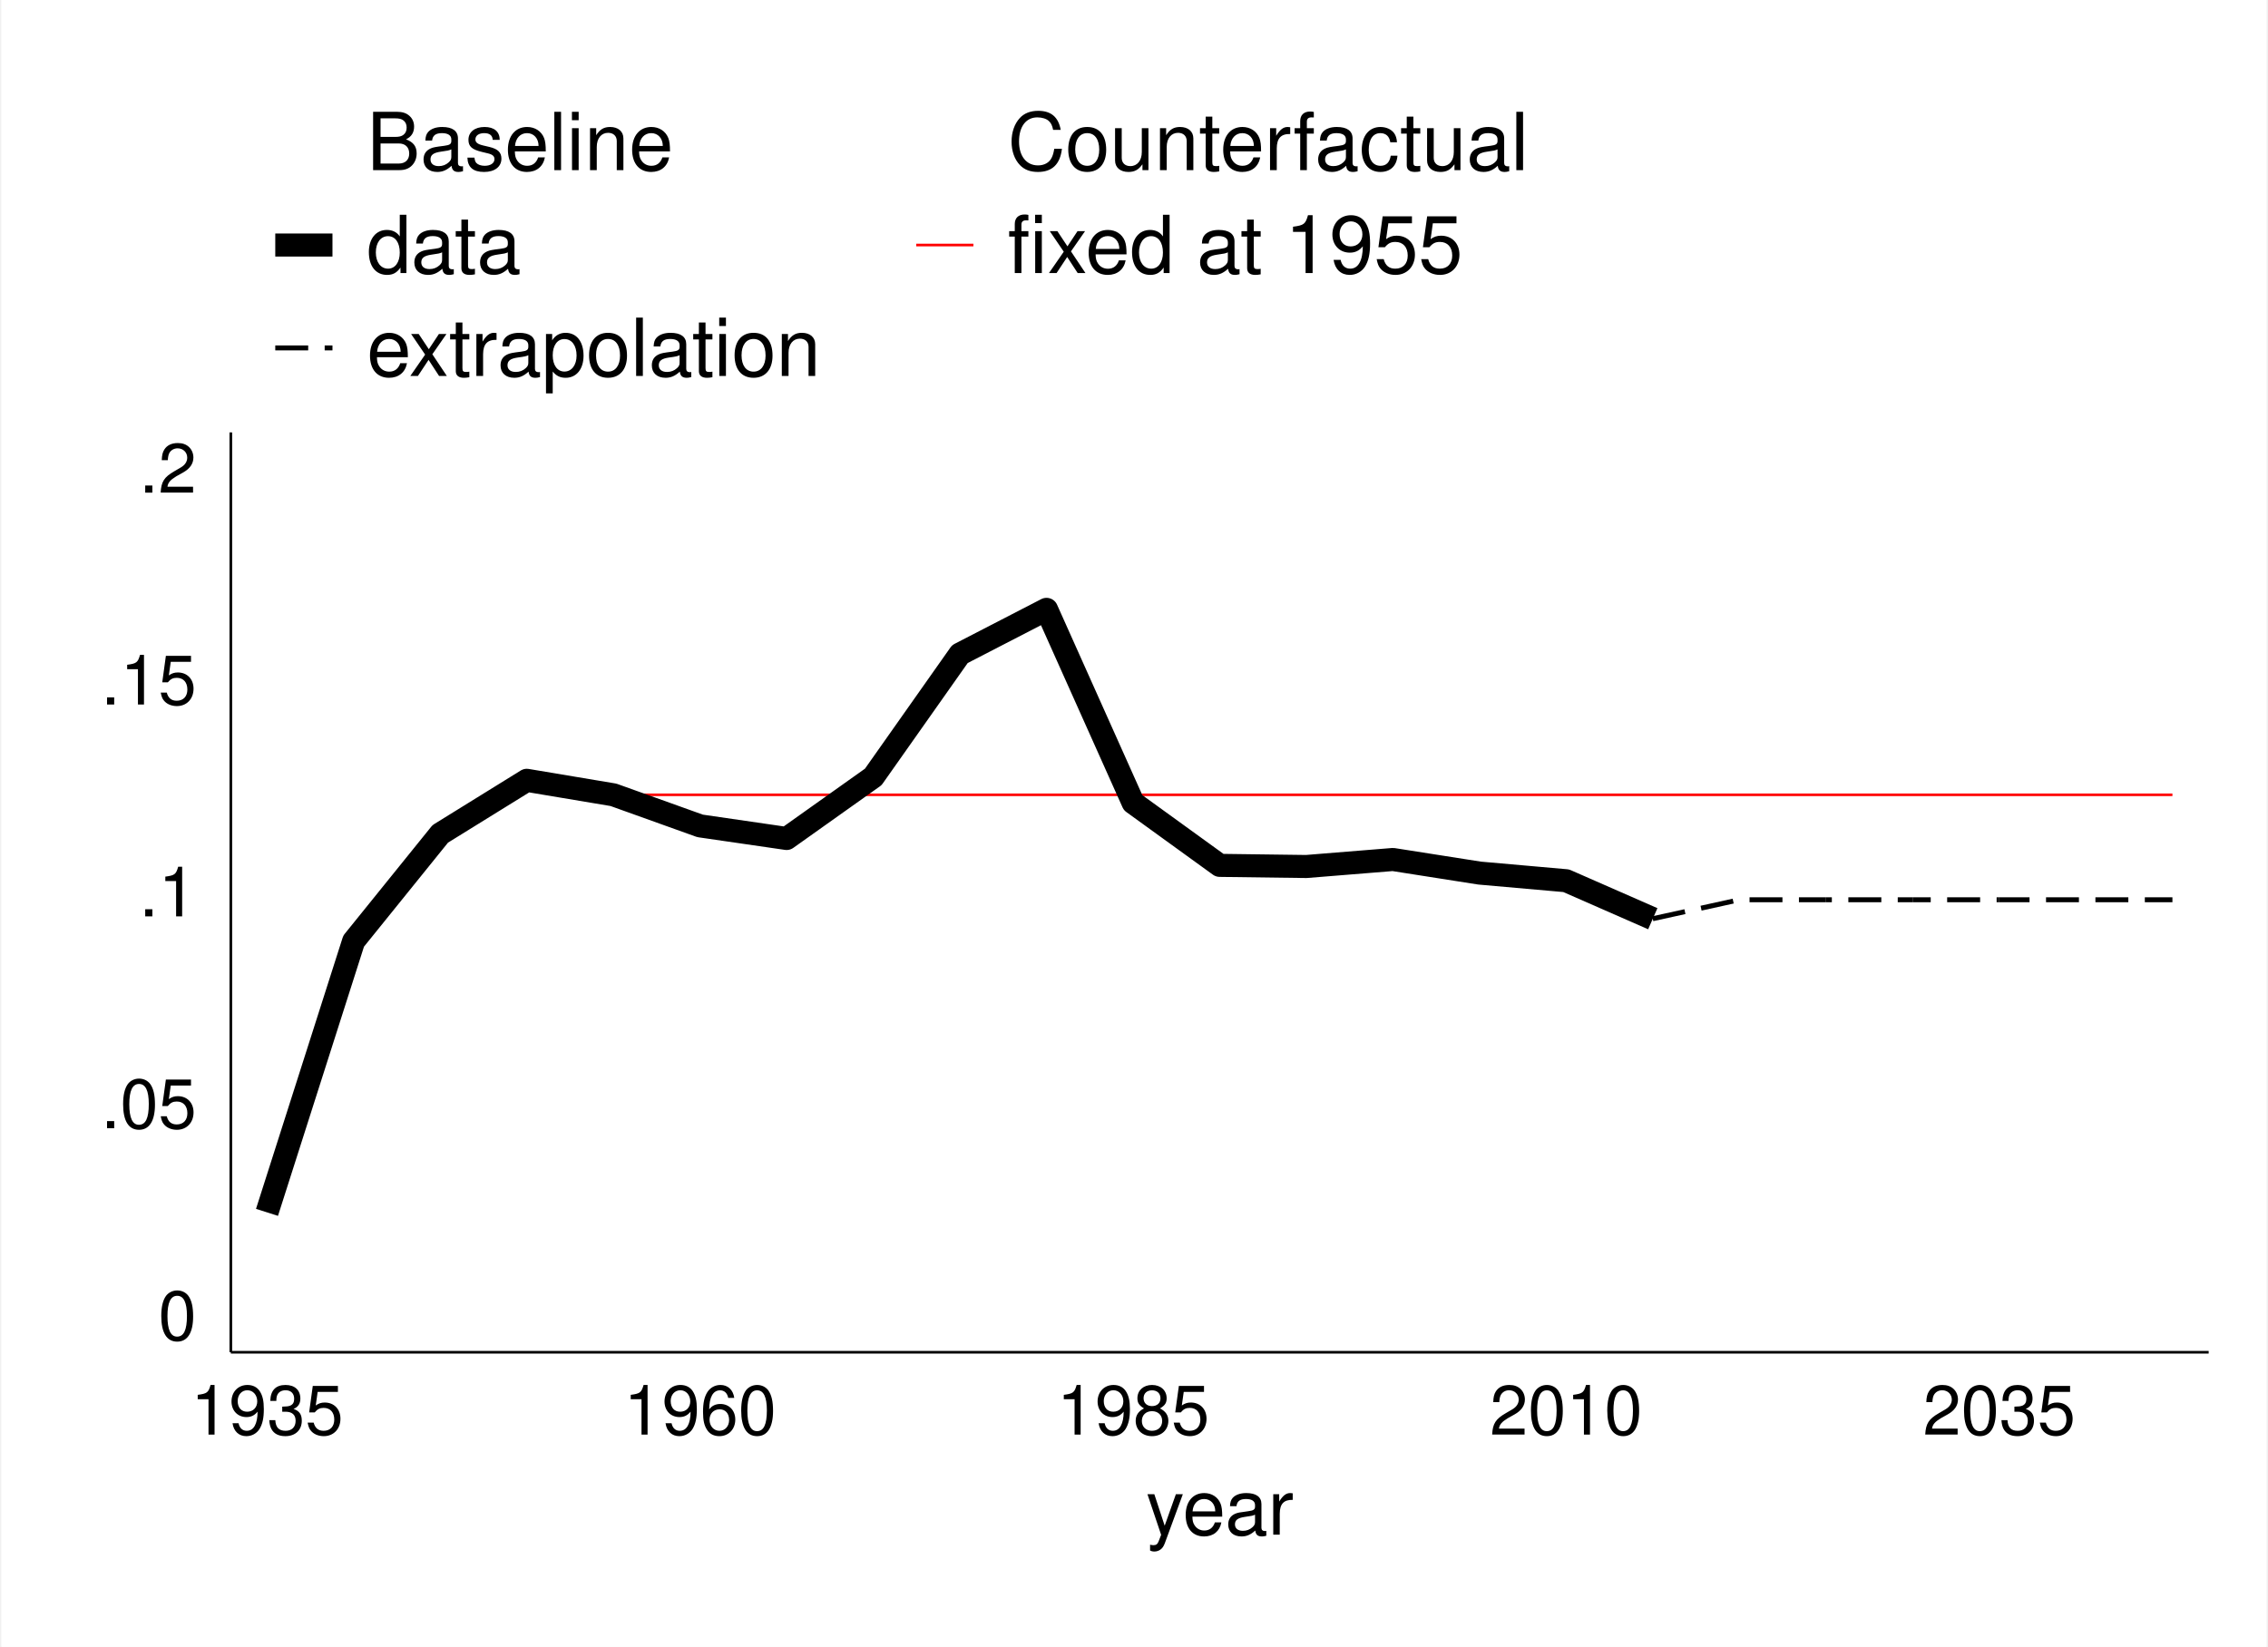
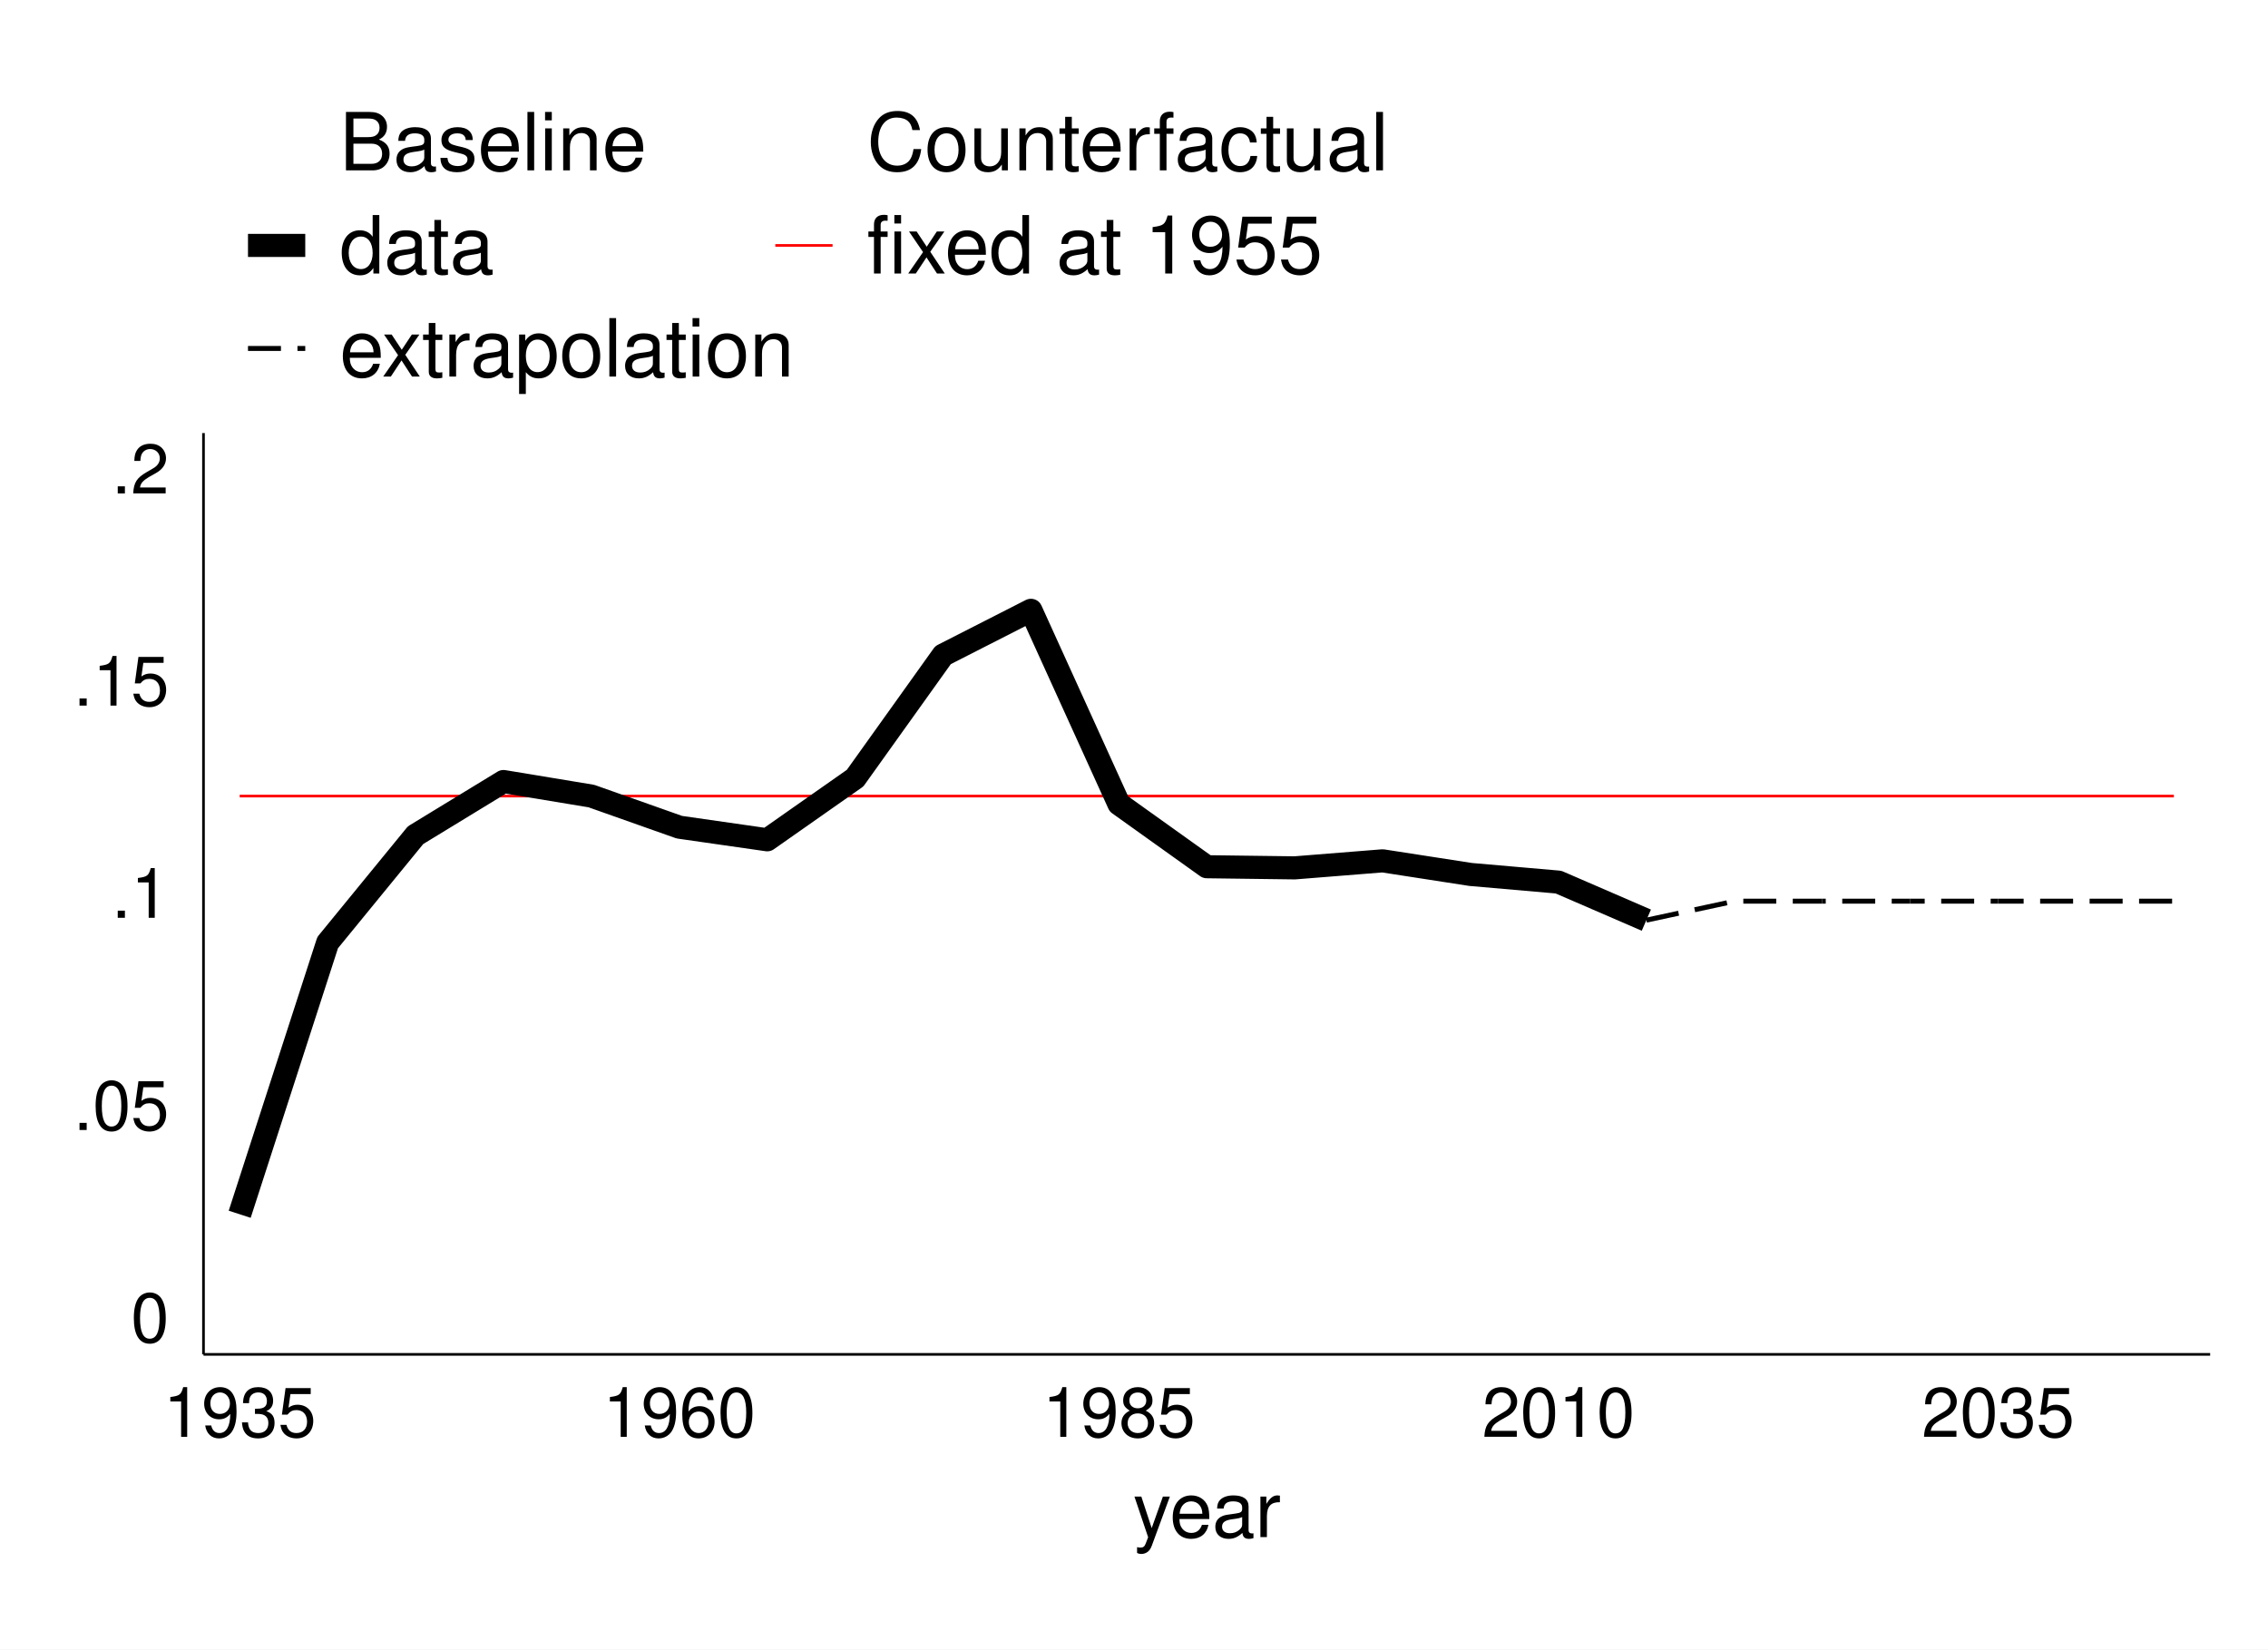
- <svg xmlns="http://www.w3.org/2000/svg" version="1.1" width="3.58in" height="2.60in" viewBox="0 0 2574 1872">
+ <svg xmlns="http://www.w3.org/2000/svg" version="1.1" width="3.575in" height="2.600in" viewBox="0 0 2574 1872">
  <rect x="0" y="0" width="2574" height="1872" style="fill:#FFFFFF;stroke:none" />
  <rect x="0.00" y="0.00" width="2573.92" height="1872.00" style="fill:#FFFFFF" />
  <rect x="1.50" y="1.50" width="2570.92" height="1869.00" style="fill:none;stroke:#FFFFFF;stroke-width:3.00" />
-   <rect x="260.54" y="491.57" width="2247.83" height="1045.72" style="fill:#FFFFFF" />
-   <rect x="262.04" y="493.07" width="2244.83" height="1042.72" style="fill:none;stroke:#FFFFFF;stroke-width:3.00" />
-   <path d=" M695.38 903.58 L793.84 903.58 L892.21 903.58 L990.67 903.58 L1089.12 903.58 L1187.58 903.58 L1285.95 903.58 L1384.41 903.58 L1482.87 903.58 L1581.32 903.58 L1679.70 903.58 L1778.15 903.58 L1876.61 903.58 L1974.98 903.58 L2073.44 903.58 L2171.89 903.58 L2270.35 903.58 L2368.72 903.58 L2467.18 903.58" stroke-linejoin="round" style="fill:none;stroke:#FF0000;stroke-width:3.00" />
-   <path d=" M301.64 1378.26 L400.10 1069.93 L498.55 947.99 L596.93 887.09 L695.38 903.58 L793.84 938.90 L892.21 953.21 L990.67 883.23 L1089.12 743.59 L1187.58 692.75 L1285.95 912.51 L1384.41 983.78 L1482.87 985.07 L1581.32 977.10 L1679.70 992.55 L1778.15 1001.24 L1876.61 1044.43" stroke-linejoin="round" style="fill:none;stroke:#000000;stroke-width:26.21" />
-   <line x1="1876.61" y1="1044.43" x2="1913.13" y2="1036.39" style="stroke:#000000;stroke-width:5.62" />
-   <line x1="1931.47" y1="1032.45" x2="1967.98" y2="1024.40" style="stroke:#000000;stroke-width:5.62" />
-   <line x1="1986.56" y1="1022.88" x2="2023.97" y2="1022.88" style="stroke:#000000;stroke-width:5.62" />
-   <line x1="2042.71" y1="1022.88" x2="2073.44" y2="1022.88" style="stroke:#000000;stroke-width:5.62" />
-   <line x1="2073.44" y1="1022.88" x2="2080.11" y2="1022.88" style="stroke:#000000;stroke-width:5.62" />
-   <line x1="2098.86" y1="1022.88" x2="2136.34" y2="1022.88" style="stroke:#000000;stroke-width:5.62" />
-   <line x1="2155.00" y1="1022.88" x2="2171.89" y2="1022.88" style="stroke:#000000;stroke-width:5.62" />
-   <line x1="2171.89" y1="1022.88" x2="2192.48" y2="1022.88" style="stroke:#000000;stroke-width:5.62" />
-   <line x1="2211.15" y1="1022.88" x2="2248.63" y2="1022.88" style="stroke:#000000;stroke-width:5.62" />
-   <line x1="2267.37" y1="1022.88" x2="2270.35" y2="1022.88" style="stroke:#000000;stroke-width:5.62" />
-   <line x1="2270.35" y1="1022.88" x2="2304.78" y2="1022.88" style="stroke:#000000;stroke-width:5.62" />
-   <line x1="2323.52" y1="1022.88" x2="2360.92" y2="1022.88" style="stroke:#000000;stroke-width:5.62" />
-   <line x1="2379.66" y1="1022.88" x2="2417.07" y2="1022.88" style="stroke:#000000;stroke-width:5.62" />
-   <line x1="2435.81" y1="1022.88" x2="2467.18" y2="1022.88" style="stroke:#000000;stroke-width:5.62" />
+   <rect x="230.94" y="491.57" width="2277.43" height="1045.72" style="fill:#FFFFFF" />
+   <rect x="232.44" y="493.07" width="2274.43" height="1042.72" style="fill:none;stroke:#FFFFFF;stroke-opacity:0.00;stroke-width:3.00" />
+   <path d=" M272.04 903.58 L371.86 903.58 L471.61 903.58 L571.43 903.58 L671.17 903.58 L770.99 903.58 L870.74 903.58 L970.48 903.58 L1070.30 903.58 L1170.04 903.58 L1269.87 903.58 L1369.61 903.58 L1469.43 903.58 L1569.17 903.58 L1669.00 903.58 L1768.74 903.58 L1868.48 903.58 L1968.31 903.58 L2068.05 903.58 L2167.87 903.58 L2267.61 903.58 L2367.44 903.58 L2467.18 903.58" stroke-linejoin="round" style="fill:none;stroke:#FF0000;stroke-width:3.00" />
+   <path d=" M272.04 1378.26 L371.86 1069.93 L471.61 947.99 L571.43 887.09 L671.17 903.58 L770.99 938.90 L870.74 953.21 L970.48 883.23 L1070.30 743.59 L1170.04 692.75 L1269.87 912.51 L1369.61 983.78 L1469.43 985.07 L1569.17 977.10 L1669.00 992.55 L1768.74 1001.24 L1868.48 1044.43" stroke-linejoin="round" style="fill:none;stroke:#000000;stroke-width:26.21" />
+   <line x1="1868.48" y1="1044.43" x2="1905.08" y2="1036.55" style="stroke:#000000;stroke-width:5.62" />
+   <line x1="1923.34" y1="1032.61" x2="1959.94" y2="1024.73" style="stroke:#000000;stroke-width:5.62" />
+   <line x1="1978.52" y1="1022.88" x2="2015.92" y2="1022.88" style="stroke:#000000;stroke-width:5.62" />
+   <line x1="2034.67" y1="1022.88" x2="2068.05" y2="1022.88" style="stroke:#000000;stroke-width:5.62" />
+   <line x1="2068.05" y1="1022.88" x2="2072.07" y2="1022.88" style="stroke:#000000;stroke-width:5.62" />
+   <line x1="2090.81" y1="1022.88" x2="2128.22" y2="1022.88" style="stroke:#000000;stroke-width:5.62" />
+   <line x1="2146.96" y1="1022.88" x2="2167.87" y2="1022.88" style="stroke:#000000;stroke-width:5.62" />
+   <line x1="2167.87" y1="1022.88" x2="2184.36" y2="1022.88" style="stroke:#000000;stroke-width:5.62" />
+   <line x1="2203.10" y1="1022.88" x2="2240.51" y2="1022.88" style="stroke:#000000;stroke-width:5.62" />
+   <line x1="2259.25" y1="1022.88" x2="2267.61" y2="1022.88" style="stroke:#000000;stroke-width:5.62" />
+   <line x1="2267.61" y1="1022.88" x2="2296.65" y2="1022.88" style="stroke:#000000;stroke-width:5.62" />
+   <line x1="2315.39" y1="1022.88" x2="2352.80" y2="1022.88" style="stroke:#000000;stroke-width:5.62" />
+   <line x1="2371.54" y1="1022.88" x2="2409.02" y2="1022.88" style="stroke:#000000;stroke-width:5.62" />
+   <line x1="2427.68" y1="1022.88" x2="2465.17" y2="1022.88" style="stroke:#000000;stroke-width:5.62" />
  <path d="" stroke-linejoin="round" style="fill:none;stroke:#000000;stroke-width:5.62" />
-   <line x1="260.54" y1="1537.29" x2="260.54" y2="491.57" style="stroke:#000000;stroke-width:3.00" />
-   <text x="221.52" y="1523.43" style="font-family:'Helvetica';font-size:78.02px;fill:#000000" text-anchor="end">0</text>
-   <text x="221.52" y="1282.60" style="font-family:'Helvetica';font-size:78.02px;fill:#000000" text-anchor="end">.05</text>
-   <text x="221.52" y="1041.76" style="font-family:'Helvetica';font-size:78.02px;fill:#000000" text-anchor="end">.1</text>
-   <text x="221.52" y="800.92" style="font-family:'Helvetica';font-size:78.02px;fill:#000000" text-anchor="end">.15</text>
-   <text x="221.52" y="560.08" style="font-family:'Helvetica';font-size:78.02px;fill:#000000" text-anchor="end">.2</text>
-   <line x1="260.54" y1="1537.29" x2="2508.36" y2="1537.29" style="stroke:#000000;stroke-width:3.00" />
-   <text x="301.72" y="1630.88" style="font-family:'Helvetica';font-size:78.02px;fill:#000000" text-anchor="middle">1935</text>
-   <text x="793.84" y="1630.88" style="font-family:'Helvetica';font-size:78.02px;fill:#000000" text-anchor="middle">1960</text>
-   <text x="1286.03" y="1630.88" style="font-family:'Helvetica';font-size:78.02px;fill:#000000" text-anchor="middle">1985</text>
-   <text x="1778.15" y="1630.88" style="font-family:'Helvetica';font-size:78.02px;fill:#000000" text-anchor="middle">2010</text>
-   <text x="2270.35" y="1630.88" style="font-family:'Helvetica';font-size:78.02px;fill:#000000" text-anchor="middle">2035</text>
-   <text x="1384.49" y="1744.68" style="font-family:'Helvetica';font-size:87.76px;fill:#000000" text-anchor="middle">year</text>
-   <rect x="282.98" y="88.00" width="1499.03" height="381.12" style="fill:#FFFFFF" />
-   <rect x="284.48" y="89.50" width="1496.03" height="378.12" style="fill:none;stroke:#FFFFFF;stroke-width:3.00" />
-   <text x="415.06" y="193.39" style="font-family:'Helvetica';font-size:90.97px;fill:#000000">Baseline</text>
-   <text x="1143.50" y="193.39" style="font-family:'Helvetica';font-size:90.97px;fill:#000000">Counterfactual</text>
-   <text x="415.06" y="310.43" style="font-family:'Helvetica';font-size:90.97px;fill:#000000">data</text>
-   <text x="1143.50" y="310.43" style="font-family:'Helvetica';font-size:90.97px;fill:#000000">fixed at 1955</text>
-   <text x="415.06" y="427.39" style="font-family:'Helvetica';font-size:90.97px;fill:#000000">extrapolation</text>
-   <line x1="311.05" y1="278.56" x2="376.05" y2="278.56" style="stroke:#000000;stroke-width:26.21" />
-   <line x1="1039.49" y1="278.56" x2="1104.49" y2="278.56" style="stroke:#FF0000;stroke-width:3.00" />
-   <line x1="311.05" y1="395.52" x2="348.46" y2="395.52" style="stroke:#000000;stroke-width:5.62" />
-   <line x1="367.20" y1="395.52" x2="376.05" y2="395.52" style="stroke:#000000;stroke-width:5.62" />
+   <line x1="230.94" y1="1537.29" x2="230.94" y2="491.57" style="stroke:#000000;stroke-width:3.00" />
+   <text x="191.92" y="1523.43" style="font-family:'Helvetica';font-size:78.02px;fill:#000000" text-anchor="end">0</text>
+   <text x="191.92" y="1282.60" style="font-family:'Helvetica';font-size:78.02px;fill:#000000" text-anchor="end">.05</text>
+   <text x="191.92" y="1041.76" style="font-family:'Helvetica';font-size:78.02px;fill:#000000" text-anchor="end">.1</text>
+   <text x="191.92" y="800.92" style="font-family:'Helvetica';font-size:78.02px;fill:#000000" text-anchor="end">.15</text>
+   <text x="191.92" y="560.08" style="font-family:'Helvetica';font-size:78.02px;fill:#000000" text-anchor="end">.2</text>
+   <line x1="230.94" y1="1537.29" x2="2508.36" y2="1537.29" style="stroke:#000000;stroke-width:3.00" />
+   <text x="272.12" y="1630.88" style="font-family:'Helvetica';font-size:78.02px;fill:#000000" text-anchor="middle">1935</text>
+   <text x="770.99" y="1630.88" style="font-family:'Helvetica';font-size:78.02px;fill:#000000" text-anchor="middle">1960</text>
+   <text x="1269.87" y="1630.88" style="font-family:'Helvetica';font-size:78.02px;fill:#000000" text-anchor="middle">1985</text>
+   <text x="1768.74" y="1630.88" style="font-family:'Helvetica';font-size:78.02px;fill:#000000" text-anchor="middle">2010</text>
+   <text x="2267.69" y="1630.88" style="font-family:'Helvetica';font-size:78.02px;fill:#000000" text-anchor="middle">2035</text>
+   <text x="1369.69" y="1744.68" style="font-family:'Helvetica';font-size:87.76px;fill:#000000" text-anchor="middle">year</text>
+   <rect x="253.38" y="88.00" width="1215.09" height="381.12" style="fill:#FFFFFF" />
+   <rect x="254.88" y="89.50" width="1212.09" height="378.12" style="fill:none;stroke:#FFFFFF;stroke-opacity:0.00;stroke-width:3.00" />
+   <text x="385.46" y="193.39" style="font-family:'Helvetica';font-size:90.97px;fill:#000000">Baseline</text>
+   <text x="983.91" y="193.39" style="font-family:'Helvetica';font-size:90.97px;fill:#000000">Counterfactual</text>
+   <text x="385.46" y="310.43" style="font-family:'Helvetica';font-size:90.97px;fill:#000000">data</text>
+   <text x="983.91" y="310.43" style="font-family:'Helvetica';font-size:90.97px;fill:#000000">fixed at 1955</text>
+   <text x="385.46" y="427.39" style="font-family:'Helvetica';font-size:90.97px;fill:#000000">extrapolation</text>
+   <line x1="281.45" y1="278.56" x2="346.44" y2="278.56" style="stroke:#000000;stroke-width:26.21" />
+   <line x1="879.91" y1="278.56" x2="944.90" y2="278.56" style="stroke:#FF0000;stroke-width:3.00" />
+   <line x1="281.45" y1="395.52" x2="318.85" y2="395.52" style="stroke:#000000;stroke-width:5.62" />
+   <line x1="337.60" y1="395.52" x2="346.44" y2="395.52" style="stroke:#000000;stroke-width:5.62" />
</svg>
